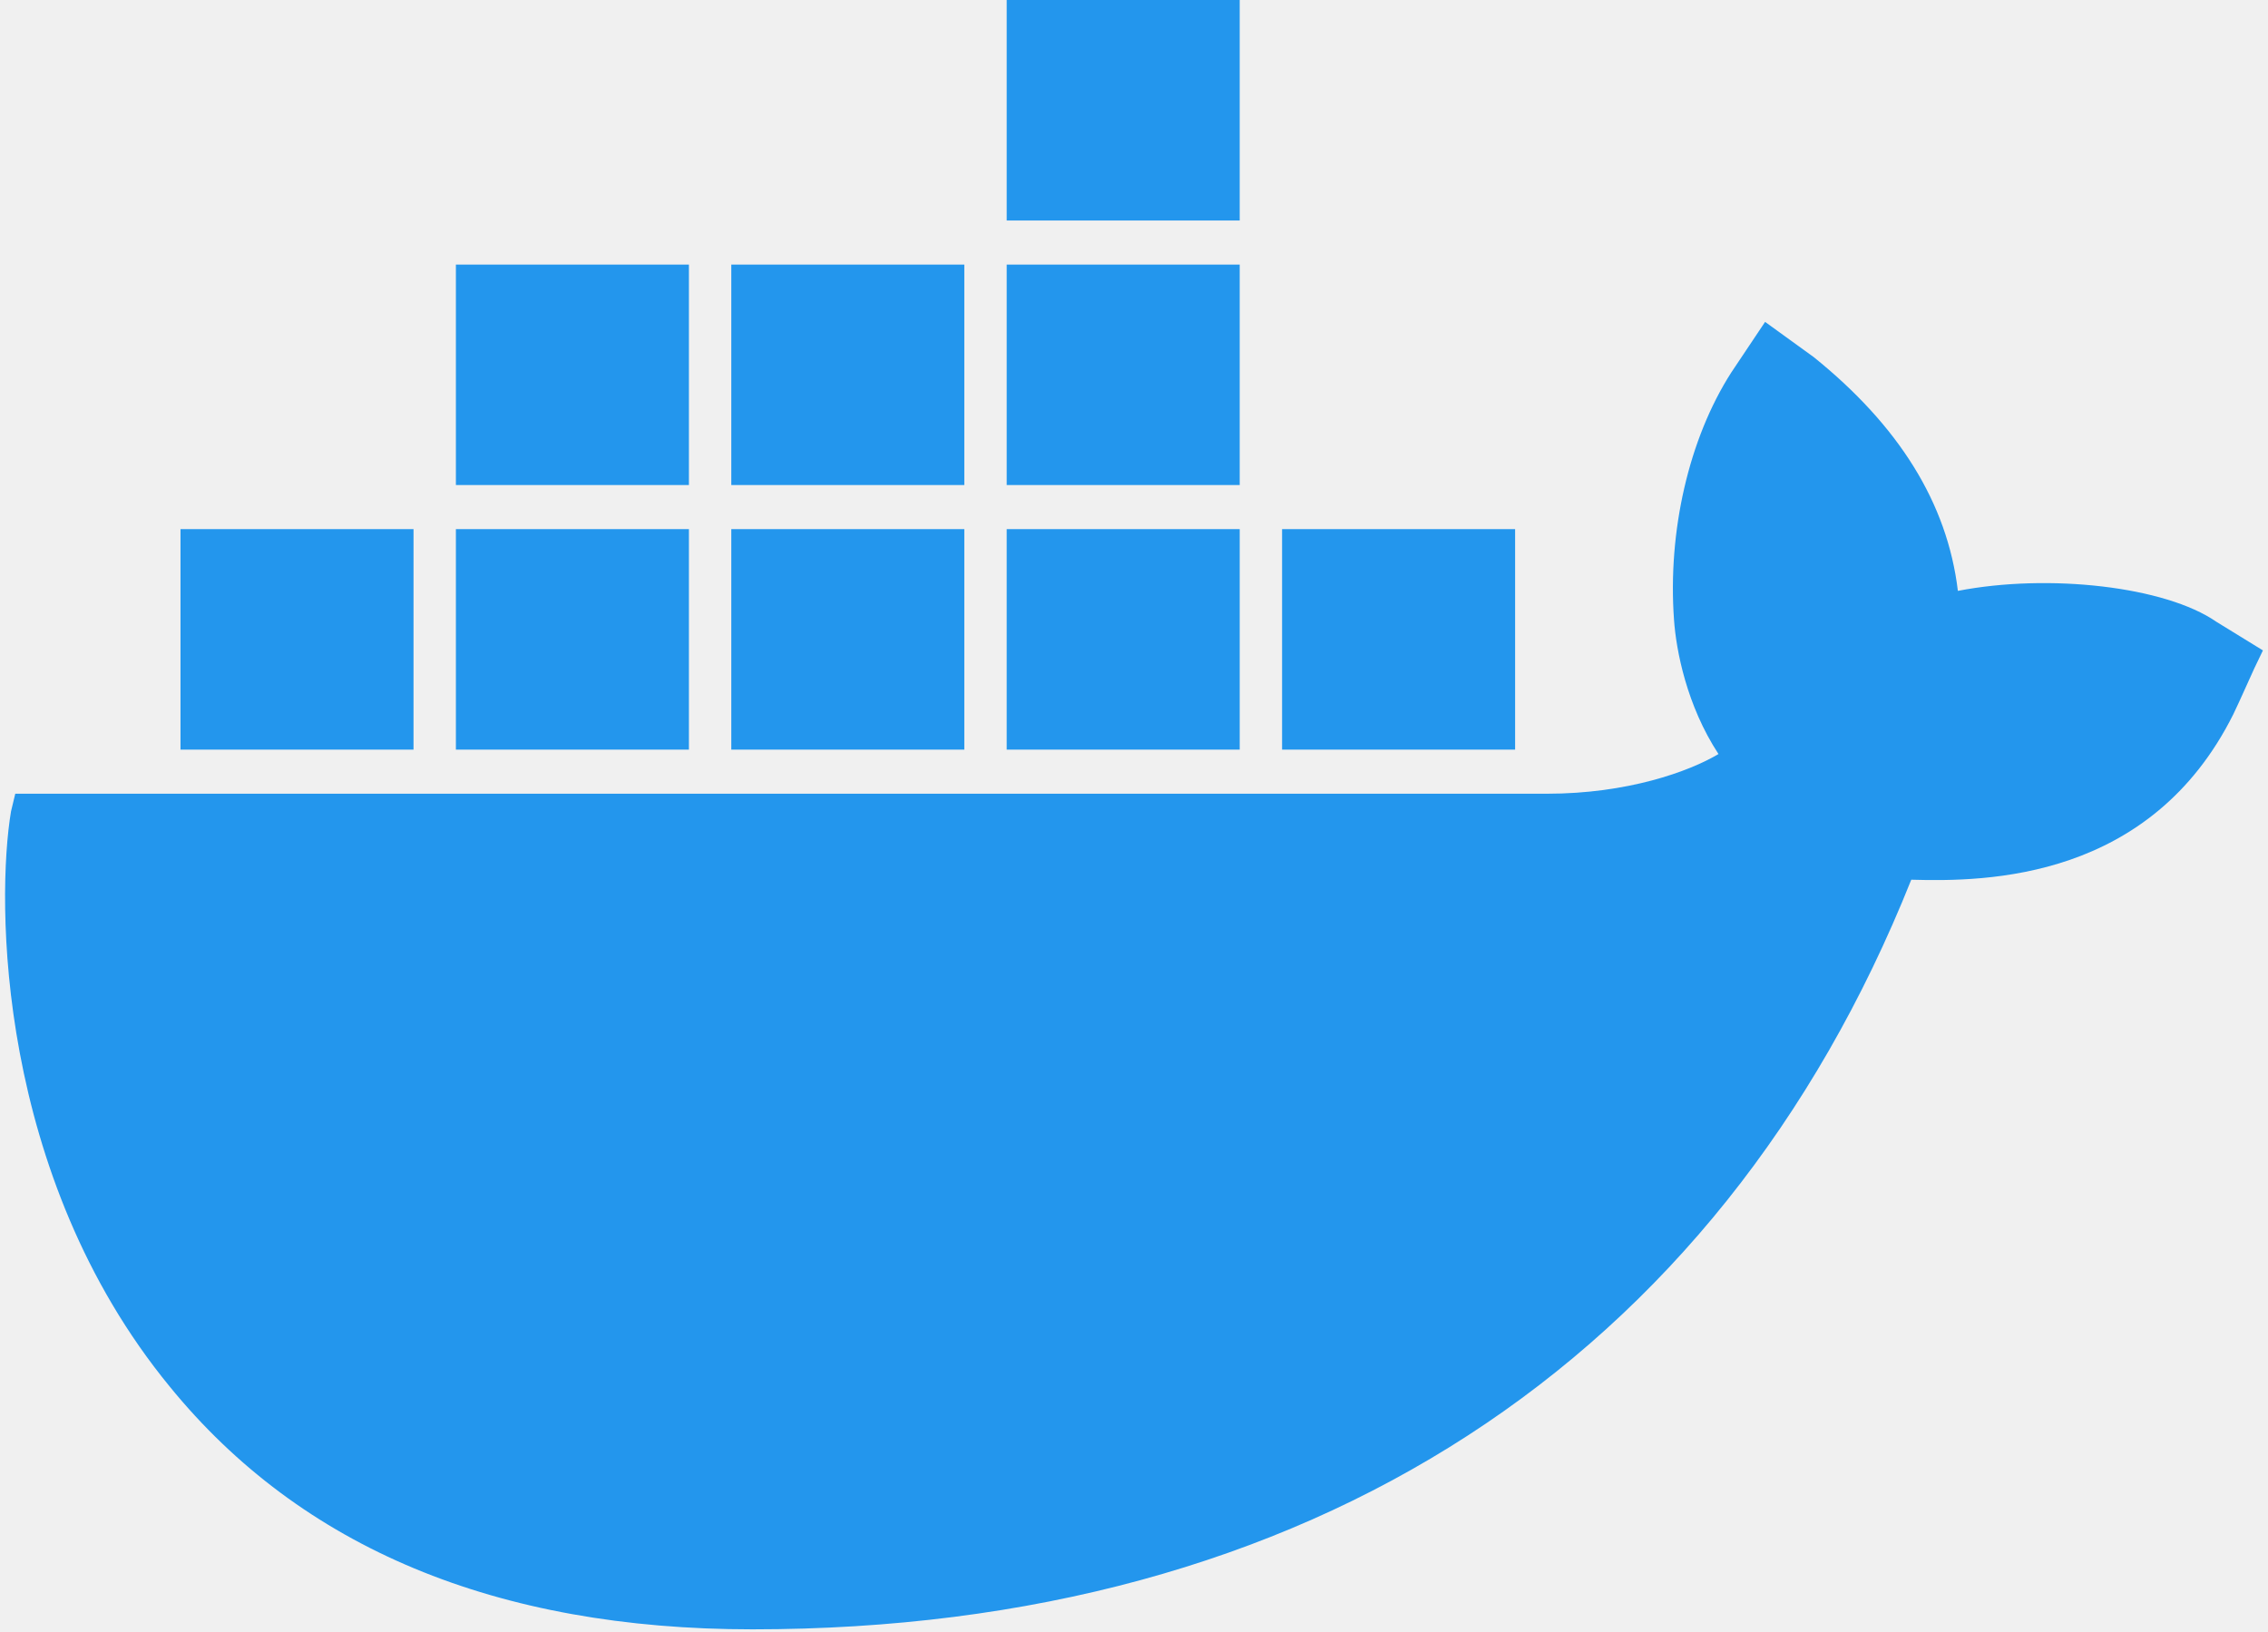
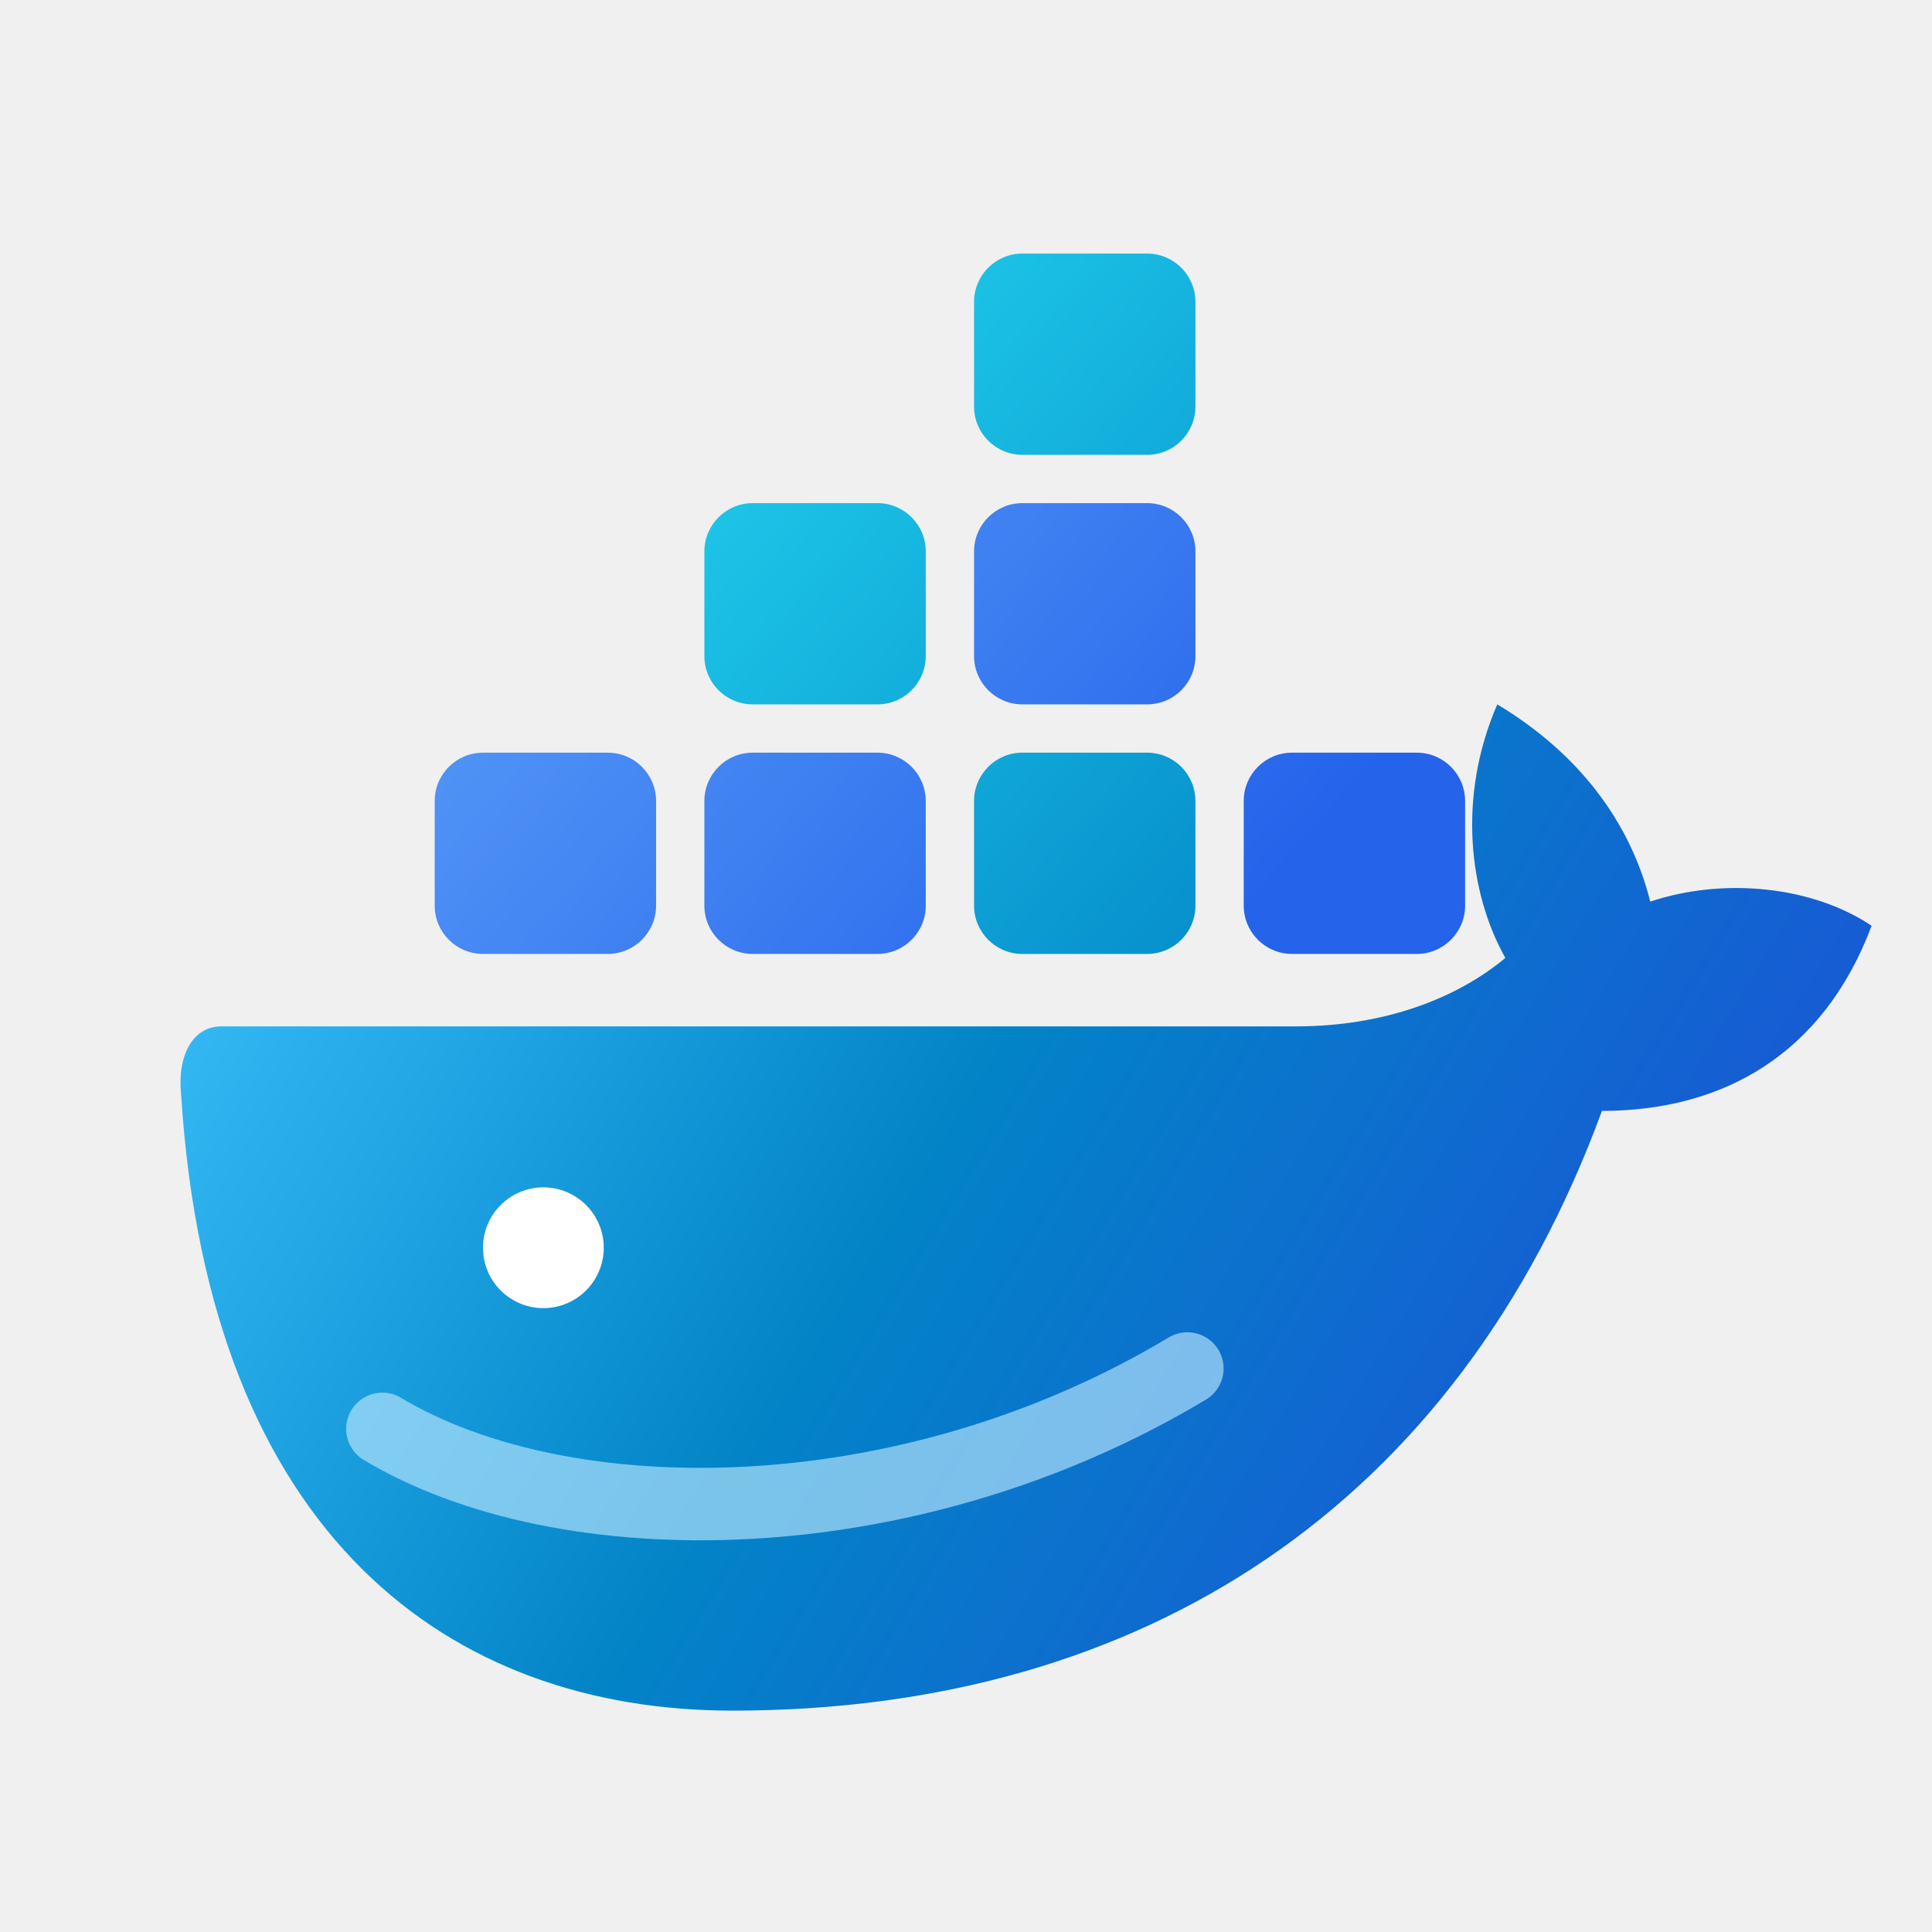
- <svg xmlns="http://www.w3.org/2000/svg" width="1.39em" height="1em" viewBox="0 0 256 185">
-   <path fill="#2396ed" d="M250.716 70.497c-5.765-4-18.976-5.5-29.304-3.5c-1.2-10-6.725-18.749-16.333-26.499l-5.524-4l-3.844 5.75c-4.803 7.5-7.205 18-6.485 28c.24 3.499 1.441 9.749 5.044 15.249c-3.362 2-10.328 4.5-19.455 4.5H1.155l-.48 2c-1.682 9.999-1.682 41.248 18.014 65.247c14.892 18.249 36.99 27.499 66.053 27.499c62.93 0 109.528-30.25 131.386-84.997c8.647.25 27.142 0 36.51-18.75c.24-.5.72-1.5 2.401-5.249l.961-2zM139.986 0h-26.42v24.999h26.42zm0 29.999h-26.42v24.999h26.42zm-31.225 0h-26.42v24.999h26.42zm-31.225 0H51.115v24.999h26.421zM46.311 59.998H19.89v24.999h26.42zm31.225 0H51.115v24.999h26.421zm31.225 0h-26.42v24.999h26.42zm31.226 0h-26.422v24.999h26.422zm31.225 0H144.79v24.999h26.422z" />
+ <svg xmlns="http://www.w3.org/2000/svg" viewBox="0 0 48 48" width="48" height="48" fill="none">
+   <defs>
+     <linearGradient id="ct-whale" x1="6" y1="20" x2="42" y2="42" gradientUnits="userSpaceOnUse">
+       <stop offset="0%" stop-color="#38bdf8" />
+       <stop offset="45%" stop-color="#0284c7" />
+       <stop offset="100%" stop-color="#1d4ed8" />
+     </linearGradient>
+     <linearGradient id="ct-box1" x1="10" y1="10" x2="28" y2="26" gradientUnits="userSpaceOnUse">
+       <stop offset="0%" stop-color="#60a5fa" />
+       <stop offset="100%" stop-color="#2563eb" />
+     </linearGradient>
+     <linearGradient id="ct-box2" x1="16" y1="8" x2="34" y2="24" gradientUnits="userSpaceOnUse">
+       <stop offset="0%" stop-color="#22d3ee" />
+       <stop offset="100%" stop-color="#0284c7" />
+     </linearGradient>
+   </defs>
+   <rect x="17.5" y="12.5" width="5.5" height="5" rx="1.2" fill="url(#ct-box2)" />
+   <rect x="24.2" y="12.5" width="5.5" height="5" rx="1.2" fill="url(#ct-box1)" />
+   <rect x="24.2" y="6.3" width="5.5" height="5" rx="1.2" fill="url(#ct-box2)" />
+   <rect x="10.8" y="18.7" width="5.5" height="5" rx="1.2" fill="url(#ct-box1)" />
+   <rect x="17.5" y="18.7" width="5.5" height="5" rx="1.2" fill="url(#ct-box1)" />
+   <rect x="24.2" y="18.7" width="5.5" height="5" rx="1.2" fill="url(#ct-box2)" />
+   <rect x="30.9" y="18.7" width="5.5" height="5" rx="1.2" fill="url(#ct-box1)" />
+   <path d="M43.8 21.8C42.2 20.7 39.2 20.4 37.1 21C36.6 18.8 35.1 16.9 33 15.6C31.9 17.4 31.5 19.8 32 21.8C32.2 22.8 32.8 24 33.7 25C32.5 25.6 30.5 26 28.1 26H5.8C5.2 29.8 6.2 35.4 10.2 39.2C13.7 42.5 18.8 44 25.1 44C36.8 44 45.2 37.8 49 26.8" fill="none" />
+   <path d="M44.5 21.5C42.7 20.4 39.9 20.2 37.9 20.8C37.5 18.7 36.2 16.9 34.1 15.4C32.8 17.2 32.4 19.6 32.8 21.8C33 22.8 33.5 23.8 34.3 24.8C33.1 25.4 31.3 25.8 29 25.8H5.8C5.3 29.5 6.4 35.1 10.3 38.8C13.6 41.9 18.5 43.5 24.5 43.5C35.5 43.5 43.7 37.6 47.4 27.1" fill="none" />
+   <path d="M5.5 25.5H32.2C34.4 25.5 36.2 24.8 37.4 23.8C36.5 22.2 36.2 19.8 37.2 17.5C39.2 18.7 40.5 20.4 41 22.4C42.8 21.8 45 22 46.5 23C45.3 26.2 42.8 27.6 39.8 27.6C36.2 37.4 28.4 42.5 18.2 42.5C11.2 42.5 5.2 38.2 4.5 27.2C4.4 26.2 4.8 25.5 5.5 25.5Z" fill="url(#ct-whale)" />
+   <path d="M9.5 35.5C14 38.2 22.5 38.2 29.5 34" stroke="#bae6fd" stroke-width="1.8" stroke-linecap="round" stroke-opacity="0.65" />
+   <circle cx="13.5" cy="31" r="1.5" fill="#ffffff" />
</svg>
